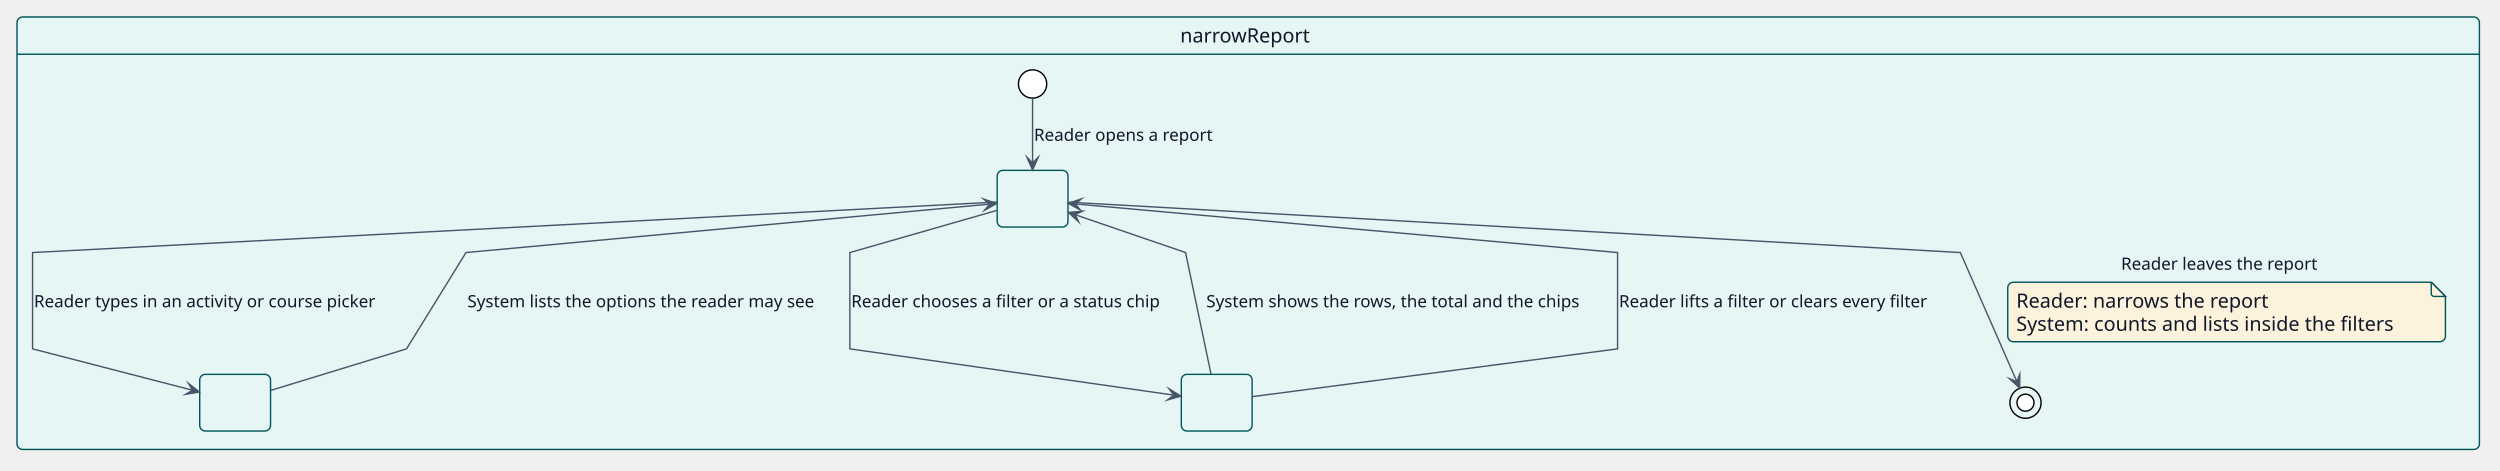
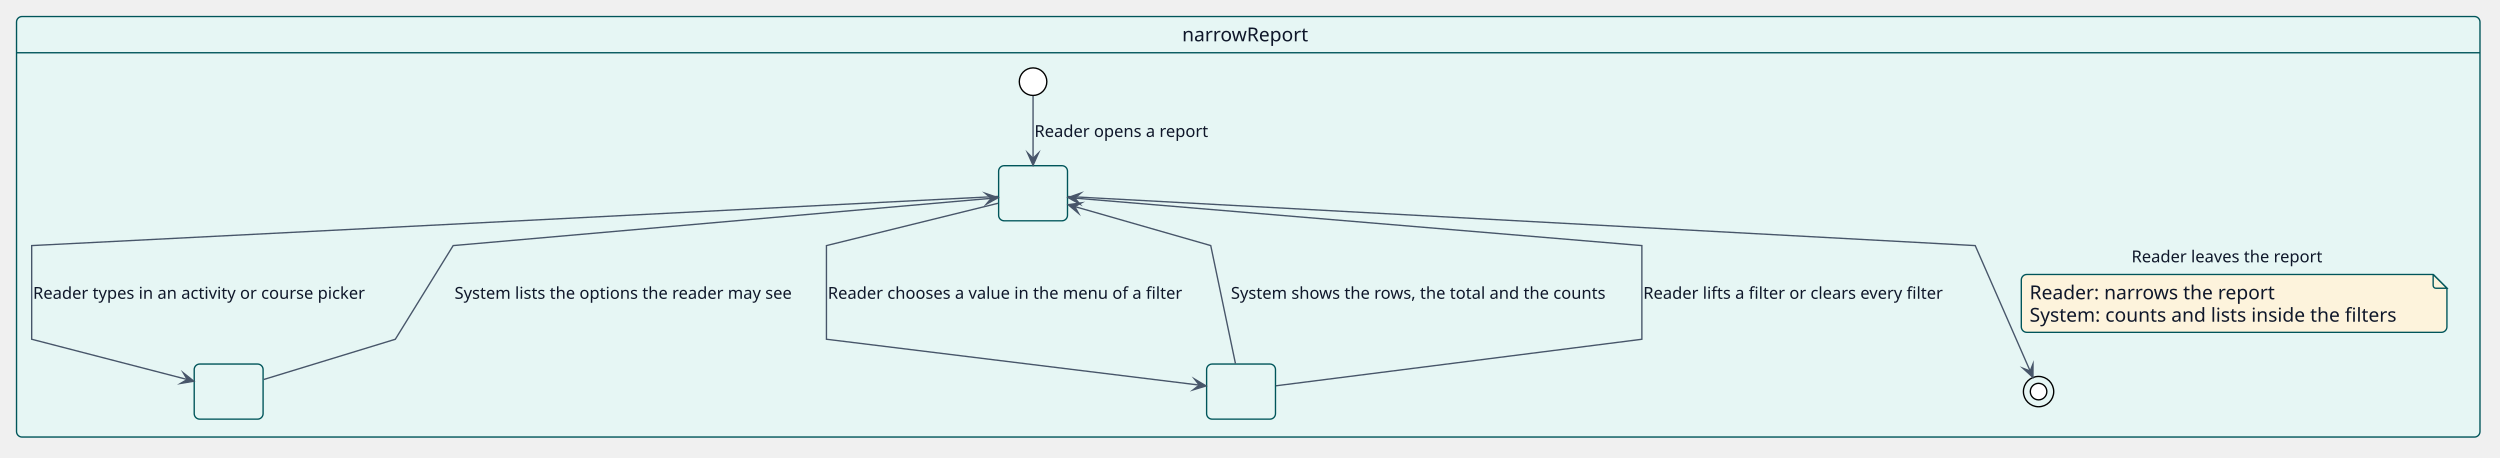
- <svg xmlns="http://www.w3.org/2000/svg" version="1.1" data-diagram-type="STATE" style="width:1765px;height:332px;background:#FFFFFF;" width="1765px" height="332px" viewBox="0 0 1765 332" zoomAndPan="magnify" preserveAspectRatio="none" contentStyleType="text/css">
+ <svg xmlns="http://www.w3.org/2000/svg" version="1.1" data-diagram-type="STATE" style="width:1815px;height:332px;background:#FFFFFF;" width="1815px" height="332px" viewBox="0 0 1815 332" zoomAndPan="magnify" preserveAspectRatio="none" contentStyleType="text/css">
  <defs />
  <g font-family="sans-serif" lengthAdjust="spacing">
    <g class="entity" data-qualified-name="narrowReport" id="ent0001" data-source-line="108">
-       <path d="M16,12 L1746.47,12 A4,4 0 0 1 1750.47,16 L1750.47,38.297 L12,38.297 L12,16 A4,4 0 0 1 16,12" fill="#E6F6F4" />
-       <path d="M12,38.297 L1750.47,38.297 L1750.47,313.297 A4,4 0 0 1 1746.47,317.297 L16,317.297 A4,4 0 0 1 12,313.297 L12,38.297" fill="#E6F6F4" />
-       <rect x="12" y="12" width="1738.47" height="305.297" fill="none" style="stroke:#00555A;stroke-width:1;" rx="4" ry="4" />
-       <line x1="12" y1="38.297" x2="1750.47" y2="38.297" style="stroke:#00555A;stroke-width:1;" />
-       <text x="833.226" y="29.995" fill="#0F172A" font-size="14" textLength="96.018" font-family="IBM Plex Sans">narrowReport</text>
-       <rect x="704" y="120.297" width="50" height="40" fill="#E6F6F4" style="stroke:#00555A;stroke-width:1;" rx="4" ry="4" />
-       <text x="726.775" y="145.144" fill="#0F172A" font-size="14" font-family="IBM Plex Sans"> </text>
+       <path d="M16,12 L1796.47,12 A4,4 0 0 1 1800.47,16 L1800.47,38.297 L12,38.297 L12,16 A4,4 0 0 1 16,12" fill="#E6F6F4" />
+       <path d="M12,38.297 L1800.47,38.297 L1800.47,313.297 A4,4 0 0 1 1796.47,317.297 L16,317.297 A4,4 0 0 1 12,313.297 L12,38.297" fill="#E6F6F4" />
+       <rect x="12" y="12" width="1788.47" height="305.297" fill="none" style="stroke:#00555A;stroke-width:1;" rx="4" ry="4" />
+       <line x1="12" y1="38.297" x2="1800.47" y2="38.297" style="stroke:#00555A;stroke-width:1;" />
+       <text x="858.226" y="29.995" fill="#0F172A" font-size="14" textLength="96.018" font-family="IBM Plex Sans">narrowReport</text>
+       <rect x="725" y="120.297" width="50" height="40" fill="#E6F6F4" style="stroke:#00555A;stroke-width:1;" rx="4" ry="4" />
+       <text x="747.775" y="145.144" fill="#0F172A" font-size="14" font-family="IBM Plex Sans"> </text>
      <rect x="141" y="264.297" width="50" height="40" fill="#E6F6F4" style="stroke:#00555A;stroke-width:1;" rx="4" ry="4" />
      <text x="163.775" y="289.144" fill="#0F172A" font-size="14" font-family="IBM Plex Sans"> </text>
-       <rect x="834" y="264.297" width="50" height="40" fill="#E6F6F4" style="stroke:#00555A;stroke-width:1;" rx="4" ry="4" />
-       <text x="856.775" y="289.144" fill="#0F172A" font-size="14" font-family="IBM Plex Sans"> </text>
+       <rect x="876" y="264.297" width="50" height="40" fill="#E6F6F4" style="stroke:#00555A;stroke-width:1;" rx="4" ry="4" />
+       <text x="898.775" y="289.144" fill="#0F172A" font-size="14" font-family="IBM Plex Sans"> </text>
      <g class="start_entity" data-qualified-name="narrowReport..start.narrowReport" id="ent0005" data-source-line="113">
-         <ellipse cx="729" cy="59.297" rx="10" ry="10" fill="#FFF" style="stroke:#000;stroke-width:1;" />
+         <ellipse cx="750" cy="59.297" rx="10" ry="10" fill="#FFF" style="stroke:#000;stroke-width:1;" />
      </g>
      <g class="end_entity" data-qualified-name="narrowReport..end.narrowReport" id="ent0012" data-source-line="119">
-         <ellipse cx="1430" cy="284.297" rx="11" ry="11" fill="none" style="stroke:#000;stroke-width:1;" />
-         <ellipse cx="1430" cy="284.297" rx="6" ry="6" fill="#FFF" style="stroke:#000;stroke-width:1;" />
+         <ellipse cx="1480" cy="284.297" rx="11" ry="11" fill="none" style="stroke:#000;stroke-width:1;" />
+         <ellipse cx="1480" cy="284.297" rx="6" ry="6" fill="#FFF" style="stroke:#000;stroke-width:1;" />
      </g>
      <g class="link" data-entity-1="ent0005" data-entity-2="ent0002" id="lnk6" data-source-line="113" data-link-type="dependency">
-         <path d="M729,69.667 C729,82.017 729,99.017 729,114.997" style="stroke:#475569;stroke-width:1;" fill="none" id="*start*narrowReport-to-Showing" />
-         <polygon points="729,119.997,733,110.997,729,114.997,725,110.997,729,119.997" fill="#475569" style="stroke:#475569;stroke-width:1;stroke-linejoin:miter;stroke-miterlimit:10;" />
-         <text x="730" y="99.436" fill="#0F172A" font-size="12" textLength="134.918" font-family="IBM Plex Sans">Reader opens a report</text>
+         <path d="M750,69.667 C750,82.017 750,99.017 750,114.997" style="stroke:#475569;stroke-width:1;" fill="none" id="*start*narrowReport-to-Showing" />
+         <polygon points="750,119.997,754,110.997,750,114.997,746,110.997,750,119.997" fill="#475569" style="stroke:#475569;stroke-width:1;stroke-linejoin:miter;stroke-miterlimit:10;" />
+         <text x="751" y="99.436" fill="#0F172A" font-size="12" textLength="134.918" font-family="IBM Plex Sans">Reader opens a report</text>
      </g>
      <g class="link" data-entity-1="ent0002" data-entity-2="ent0003" id="lnk7" data-source-line="114" data-link-type="dependency">
-         <path d="M703.87,142.617 C578.11,149.207 23,178.297 23,178.297 C23,178.297 23,246.297 23,246.297 C23,246.297 94.869,264.895 135.919,275.515" style="stroke:#475569;stroke-width:1;" fill="none" id="Showing-to-Searching" />
+         <path d="M724.55,142.597 C595.88,149.137 23,178.297 23,178.297 C23,178.297 23,246.297 23,246.297 C23,246.297 94.869,264.895 135.919,275.515" style="stroke:#475569;stroke-width:1;" fill="none" id="Showing-to-Searching" />
        <polygon points="140.76,276.767,133.049,270.64,135.919,275.515,131.045,278.385,140.76,276.767" fill="#475569" style="stroke:#475569;stroke-width:1;stroke-linejoin:miter;stroke-miterlimit:10;" />
        <text x="24" y="216.936" fill="#0F172A" font-size="12" textLength="262.102" font-family="IBM Plex Sans">Reader types in an activity or course picker</text>
      </g>
      <g class="link" data-entity-1="ent0003" data-entity-2="ent0002" id="lnk8" data-source-line="115" data-link-type="dependency">
-         <path d="M191.37,275.537 C226.85,264.687 287,246.297 287,246.297 C287,246.297 329,178.297 329,178.297 C329,178.297 610.771,152.238 698.691,144.098" style="stroke:#475569;stroke-width:1;" fill="none" id="Searching-to-Showing" />
-         <polygon points="703.67,143.637,694.34,140.484,698.691,144.098,695.077,148.45,703.67,143.637" fill="#475569" style="stroke:#475569;stroke-width:1;stroke-linejoin:miter;stroke-miterlimit:10;" />
+         <path d="M191.37,275.537 C226.85,264.687 287,246.297 287,246.297 C287,246.297 329,178.297 329,178.297 C329,178.297 628.609,151.965 719.629,143.965" style="stroke:#475569;stroke-width:1;" fill="none" id="Searching-to-Showing" />
+         <polygon points="724.61,143.527,715.294,140.33,719.629,143.965,715.995,148.3,724.61,143.527" fill="#475569" style="stroke:#475569;stroke-width:1;stroke-linejoin:miter;stroke-miterlimit:10;" />
        <text x="330" y="216.936" fill="#0F172A" font-size="12" textLength="265.676" font-family="IBM Plex Sans">System lists the options the reader may see</text>
      </g>
      <g class="link" data-entity-1="ent0002" data-entity-2="ent0004" id="lnk9" data-source-line="116" data-link-type="dependency">
-         <path d="M703.51,148.607 C665.92,159.387 600,178.297 600,178.297 C600,178.297 600,246.297 600,246.297 C600,246.297 763.57,269.66 828.74,278.97" style="stroke:#475569;stroke-width:1;" fill="none" id="Showing-to-Narrowed" />
-         <polygon points="833.69,279.677,825.346,274.444,828.74,278.97,824.215,282.364,833.69,279.677" fill="#475569" style="stroke:#475569;stroke-width:1;stroke-linejoin:miter;stroke-miterlimit:10;" />
-         <text x="601" y="216.936" fill="#0F172A" font-size="12" textLength="235.406" font-family="IBM Plex Sans">Reader chooses a filter or a status chip</text>
+         <path d="M724.55,147.577 C681.76,158.127 600,178.297 600,178.297 C600,178.297 600,246.297 600,246.297 C600,246.297 798.067,270.647 870.637,279.567" style="stroke:#475569;stroke-width:1;" fill="none" id="Showing-to-Narrowed" />
+         <polygon points="875.6,280.177,867.155,275.109,870.637,279.567,866.179,283.049,875.6,280.177" fill="#475569" style="stroke:#475569;stroke-width:1;stroke-linejoin:miter;stroke-miterlimit:10;" />
+         <text x="601" y="216.936" fill="#0F172A" font-size="12" textLength="277.992" font-family="IBM Plex Sans">Reader chooses a value in the menu of a filter</text>
      </g>
      <g class="link" data-entity-1="ent0004" data-entity-2="ent0002" id="lnk10" data-source-line="117" data-link-type="dependency">
-         <path d="M854.96,264.037 C848.61,233.727 837,178.297 837,178.297 C837,178.297 790.97,162.528 759.05,151.588" style="stroke:#475569;stroke-width:1;" fill="none" id="Narrowed-to-Showing" />
-         <polygon points="754.32,149.967,761.537,156.669,759.05,151.588,764.131,149.101,754.32,149.967" fill="#475569" style="stroke:#475569;stroke-width:1;stroke-linejoin:miter;stroke-miterlimit:10;" />
-         <text x="851.62" y="216.936" fill="#0F172A" font-size="12" textLength="285.188" font-family="IBM Plex Sans">System shows the rows, the total and the chips</text>
+         <path d="M896.96,264.037 C890.61,233.727 879,178.297 879,178.297 C879,178.297 817.886,160.765 780.296,149.985" style="stroke:#475569;stroke-width:1;" fill="none" id="Narrowed-to-Showing" />
+         <polygon points="775.49,148.607,783.039,154.933,780.296,149.985,785.244,147.243,775.49,148.607" fill="#475569" style="stroke:#475569;stroke-width:1;stroke-linejoin:miter;stroke-miterlimit:10;" />
+         <text x="893.62" y="216.936" fill="#0F172A" font-size="12" textLength="293.889" font-family="IBM Plex Sans">System shows the rows, the total and the counts</text>
      </g>
      <g class="link" data-entity-1="ent0004" data-entity-2="ent0002" id="lnk11" data-source-line="118" data-link-type="dependency">
-         <path d="M884.11,280.017 C953.38,270.957 1142,246.297 1142,246.297 C1142,246.297 1142,178.297 1142,178.297 C1142,178.297 848.86,152.033 759.19,144.003" style="stroke:#475569;stroke-width:1;" fill="none" id="Narrowed-to-Showing-1" />
-         <polygon points="754.21,143.557,762.817,148.344,759.19,144.003,763.531,140.376,754.21,143.557" fill="#475569" style="stroke:#475569;stroke-width:1;stroke-linejoin:miter;stroke-miterlimit:10;" />
-         <text x="1143" y="216.936" fill="#0F172A" font-size="12" textLength="236.771" font-family="IBM Plex Sans">Reader lifts a filter or clears every filter</text>
+         <path d="M926.32,280.077 C997.11,271.077 1192,246.297 1192,246.297 C1192,246.297 1192,178.297 1192,178.297 C1192,178.297 874.253,151.694 780.333,143.834" style="stroke:#475569;stroke-width:1;" fill="none" id="Narrowed-to-Showing-1" />
+         <polygon points="775.35,143.417,783.985,148.154,780.333,143.834,784.652,140.181,775.35,143.417" fill="#475569" style="stroke:#475569;stroke-width:1;stroke-linejoin:miter;stroke-miterlimit:10;" />
+         <text x="1193" y="216.936" fill="#0F172A" font-size="12" textLength="236.771" font-family="IBM Plex Sans">Reader lifts a filter or clears every filter</text>
      </g>
      <g class="link" data-entity-1="ent0002" data-entity-2="ent0012" id="lnk13" data-source-line="119" data-link-type="dependency">
-         <path d="M754.28,142.727 C874.65,149.527 1384,178.297 1384,178.297 C1384,178.297 1412.653,243.697 1423.913,269.397" style="stroke:#475569;stroke-width:1;" fill="none" id="Showing-to-*end*narrowReport" />
-         <polygon points="1425.92,273.977,1425.972,264.128,1423.913,269.397,1418.644,267.339,1425.92,273.977" fill="#475569" style="stroke:#475569;stroke-width:1;stroke-linejoin:miter;stroke-miterlimit:10;" />
-         <text x="1497.484" y="190.436" fill="#0F172A" font-size="12" textLength="149.865" font-family="IBM Plex Sans">Reader leaves the report</text>
-         <path d="M1417.47,203.266 L1417.47,237.266 A4,4 0 0 0 1421.47,241.266 L1722.47,241.266 A4,4 0 0 0 1726.47,237.266 L1726.47,209.266 L1716.47,199.266 L1421.47,199.266 A4,4 0 0 0 1417.47,203.266" style="stroke:#00555A;stroke-width:1;" fill="#FDF3DC" />
-         <path d="M1716.47,199.266 L1716.47,207.266 A2,2 0 0 0 1718.47,209.266 L1726.47,209.266 L1716.47,199.266" style="stroke:#00555A;stroke-width:1;" fill="#FDF3DC" />
-         <text x="1423.47" y="217.261" fill="#0F172A" font-size="14" textLength="190.559" font-family="IBM Plex Sans">Reader: narrows the report</text>
-         <text x="1423.47" y="233.558" fill="#0F172A" font-size="14" textLength="288.894" font-family="IBM Plex Sans">System: counts and lists inside the filters</text>
+         <path d="M775.16,142.657 C898.56,149.337 1434,178.297 1434,178.297 C1434,178.297 1462.653,243.697 1473.913,269.397" style="stroke:#475569;stroke-width:1;" fill="none" id="Showing-to-*end*narrowReport" />
+         <polygon points="1475.92,273.977,1475.972,264.128,1473.913,269.397,1468.644,267.339,1475.92,273.977" fill="#475569" style="stroke:#475569;stroke-width:1;stroke-linejoin:miter;stroke-miterlimit:10;" />
+         <text x="1547.484" y="190.436" fill="#0F172A" font-size="12" textLength="149.865" font-family="IBM Plex Sans">Reader leaves the report</text>
+         <path d="M1467.47,203.266 L1467.47,237.266 A4,4 0 0 0 1471.47,241.266 L1772.47,241.266 A4,4 0 0 0 1776.47,237.266 L1776.47,209.266 L1766.47,199.266 L1471.47,199.266 A4,4 0 0 0 1467.47,203.266" style="stroke:#00555A;stroke-width:1;" fill="#FDF3DC" />
+         <path d="M1766.47,199.266 L1766.47,207.266 A2,2 0 0 0 1768.47,209.266 L1776.47,209.266 L1766.47,199.266" style="stroke:#00555A;stroke-width:1;" fill="#FDF3DC" />
+         <text x="1473.47" y="217.261" fill="#0F172A" font-size="14" textLength="190.559" font-family="IBM Plex Sans">Reader: narrows the report</text>
+         <text x="1473.47" y="233.558" fill="#0F172A" font-size="14" textLength="288.894" font-family="IBM Plex Sans">System: counts and lists inside the filters</text>
      </g>
    </g>
  </g>
</svg>
